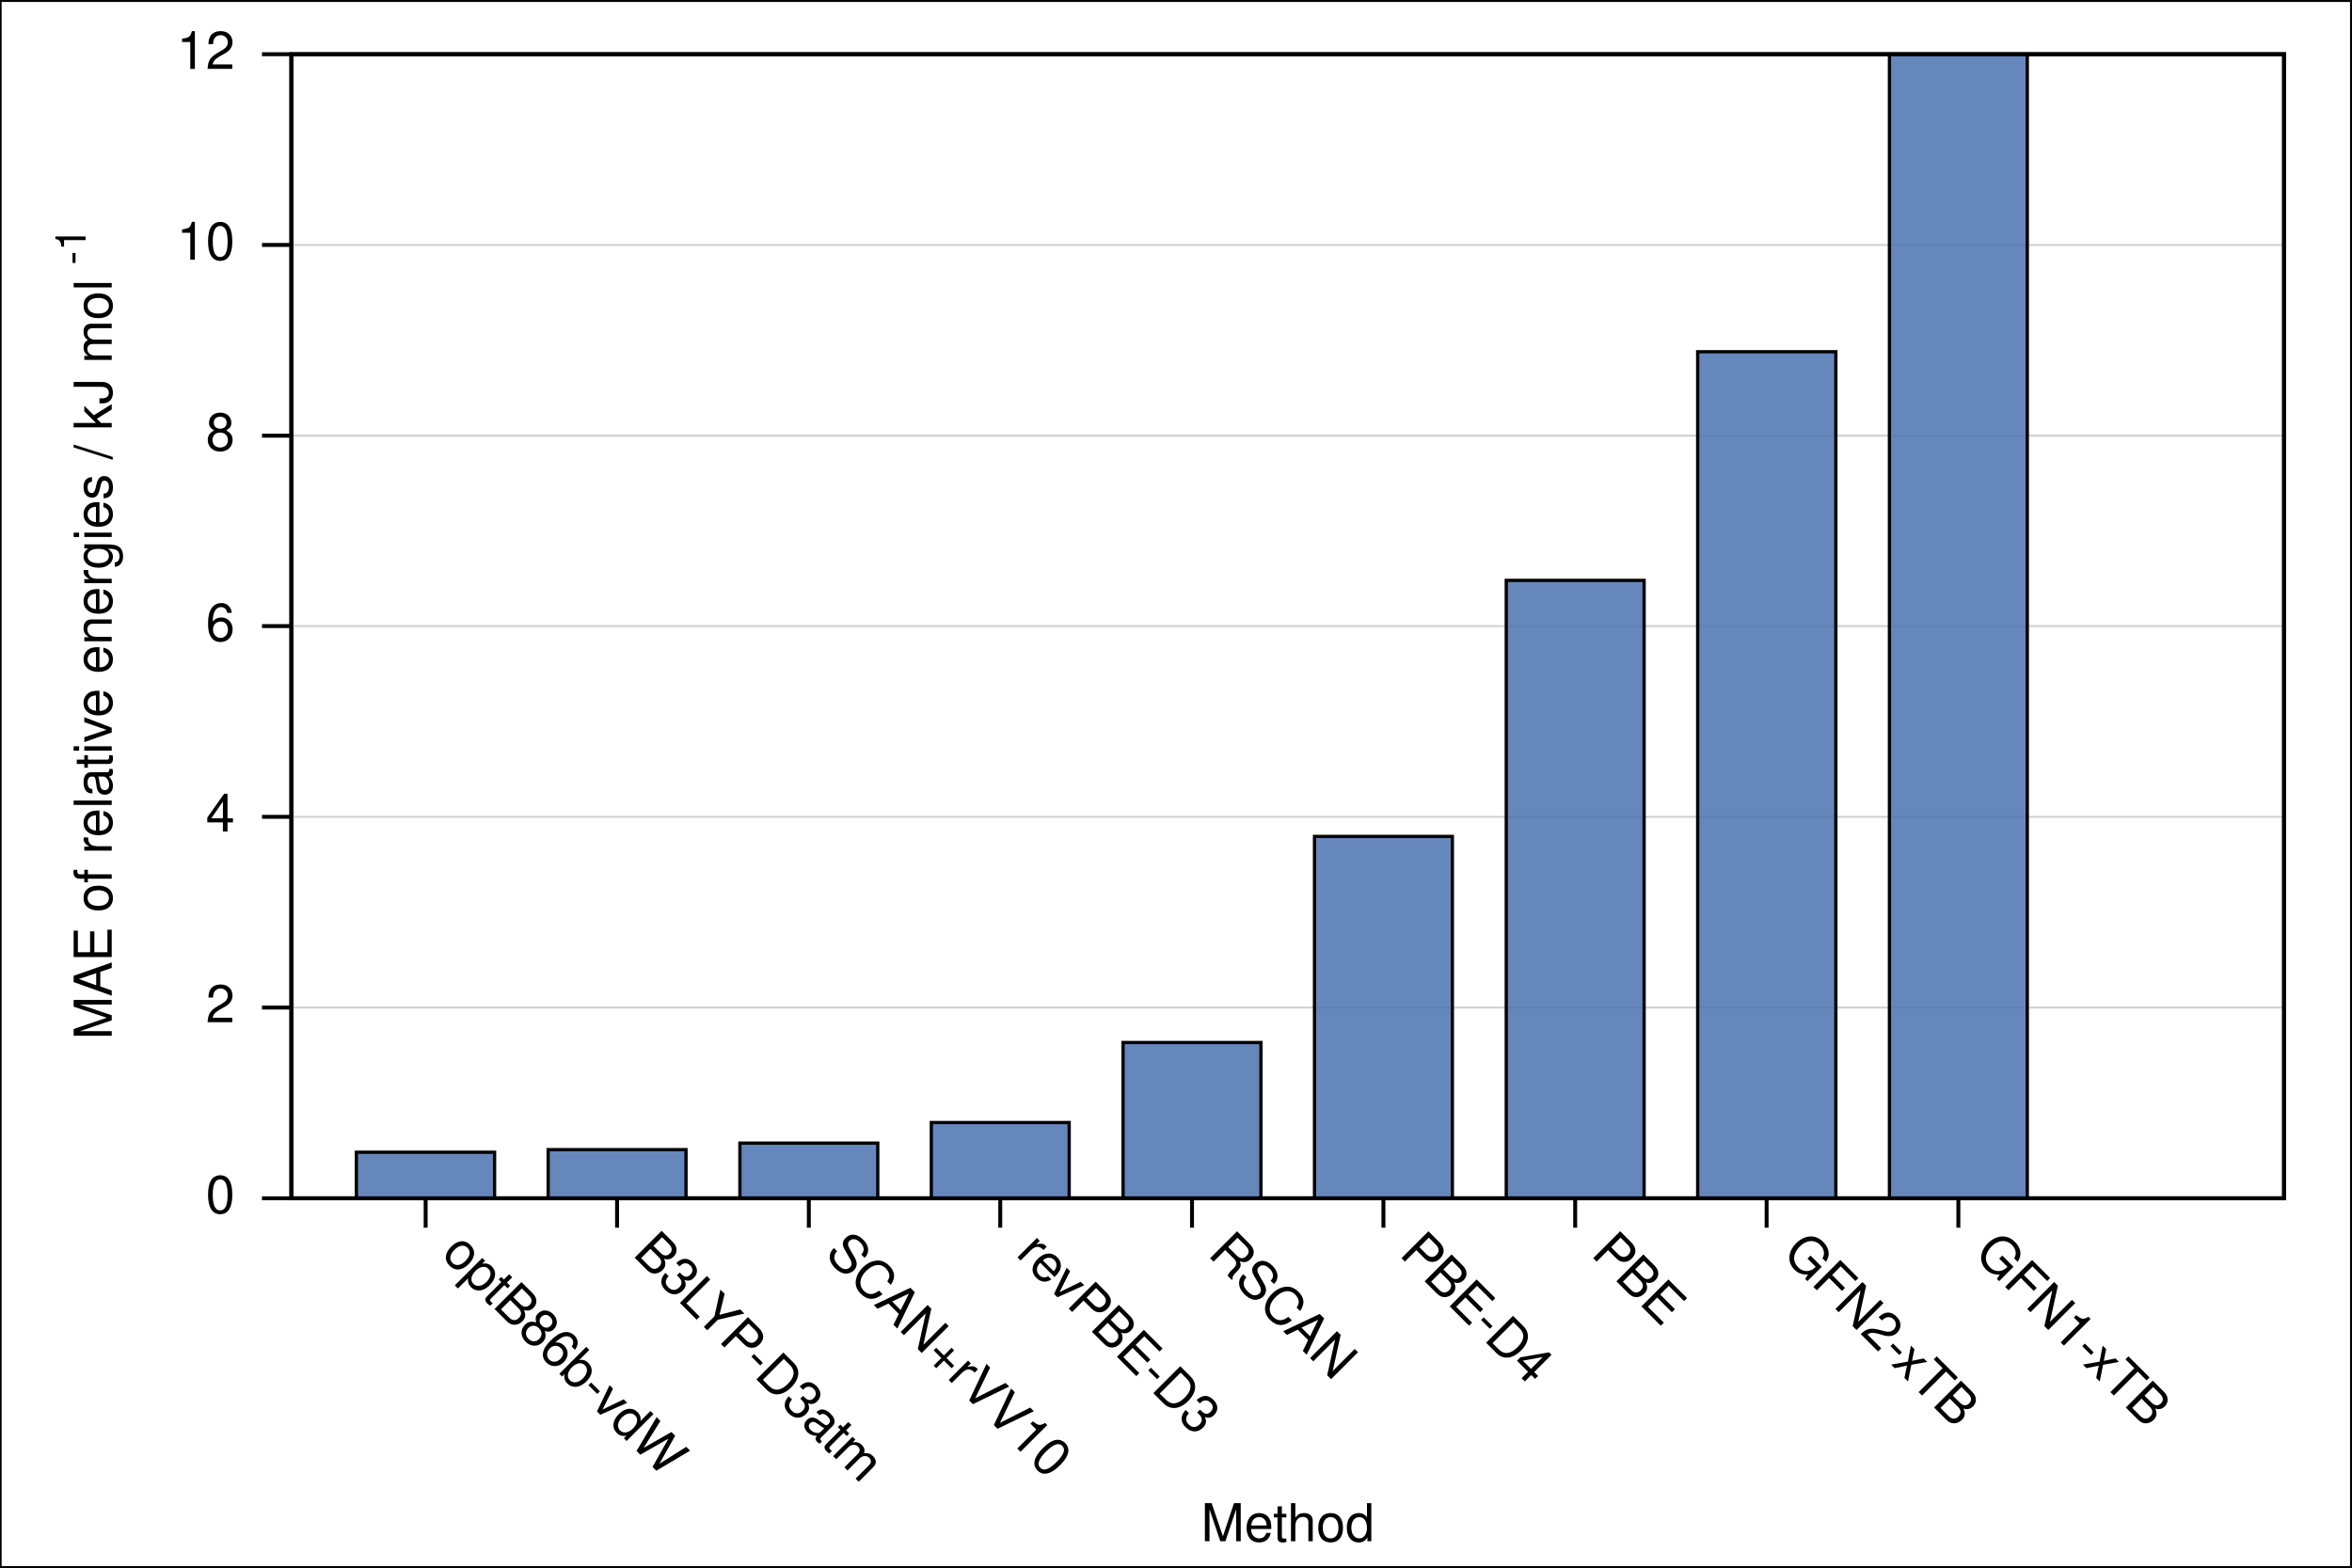
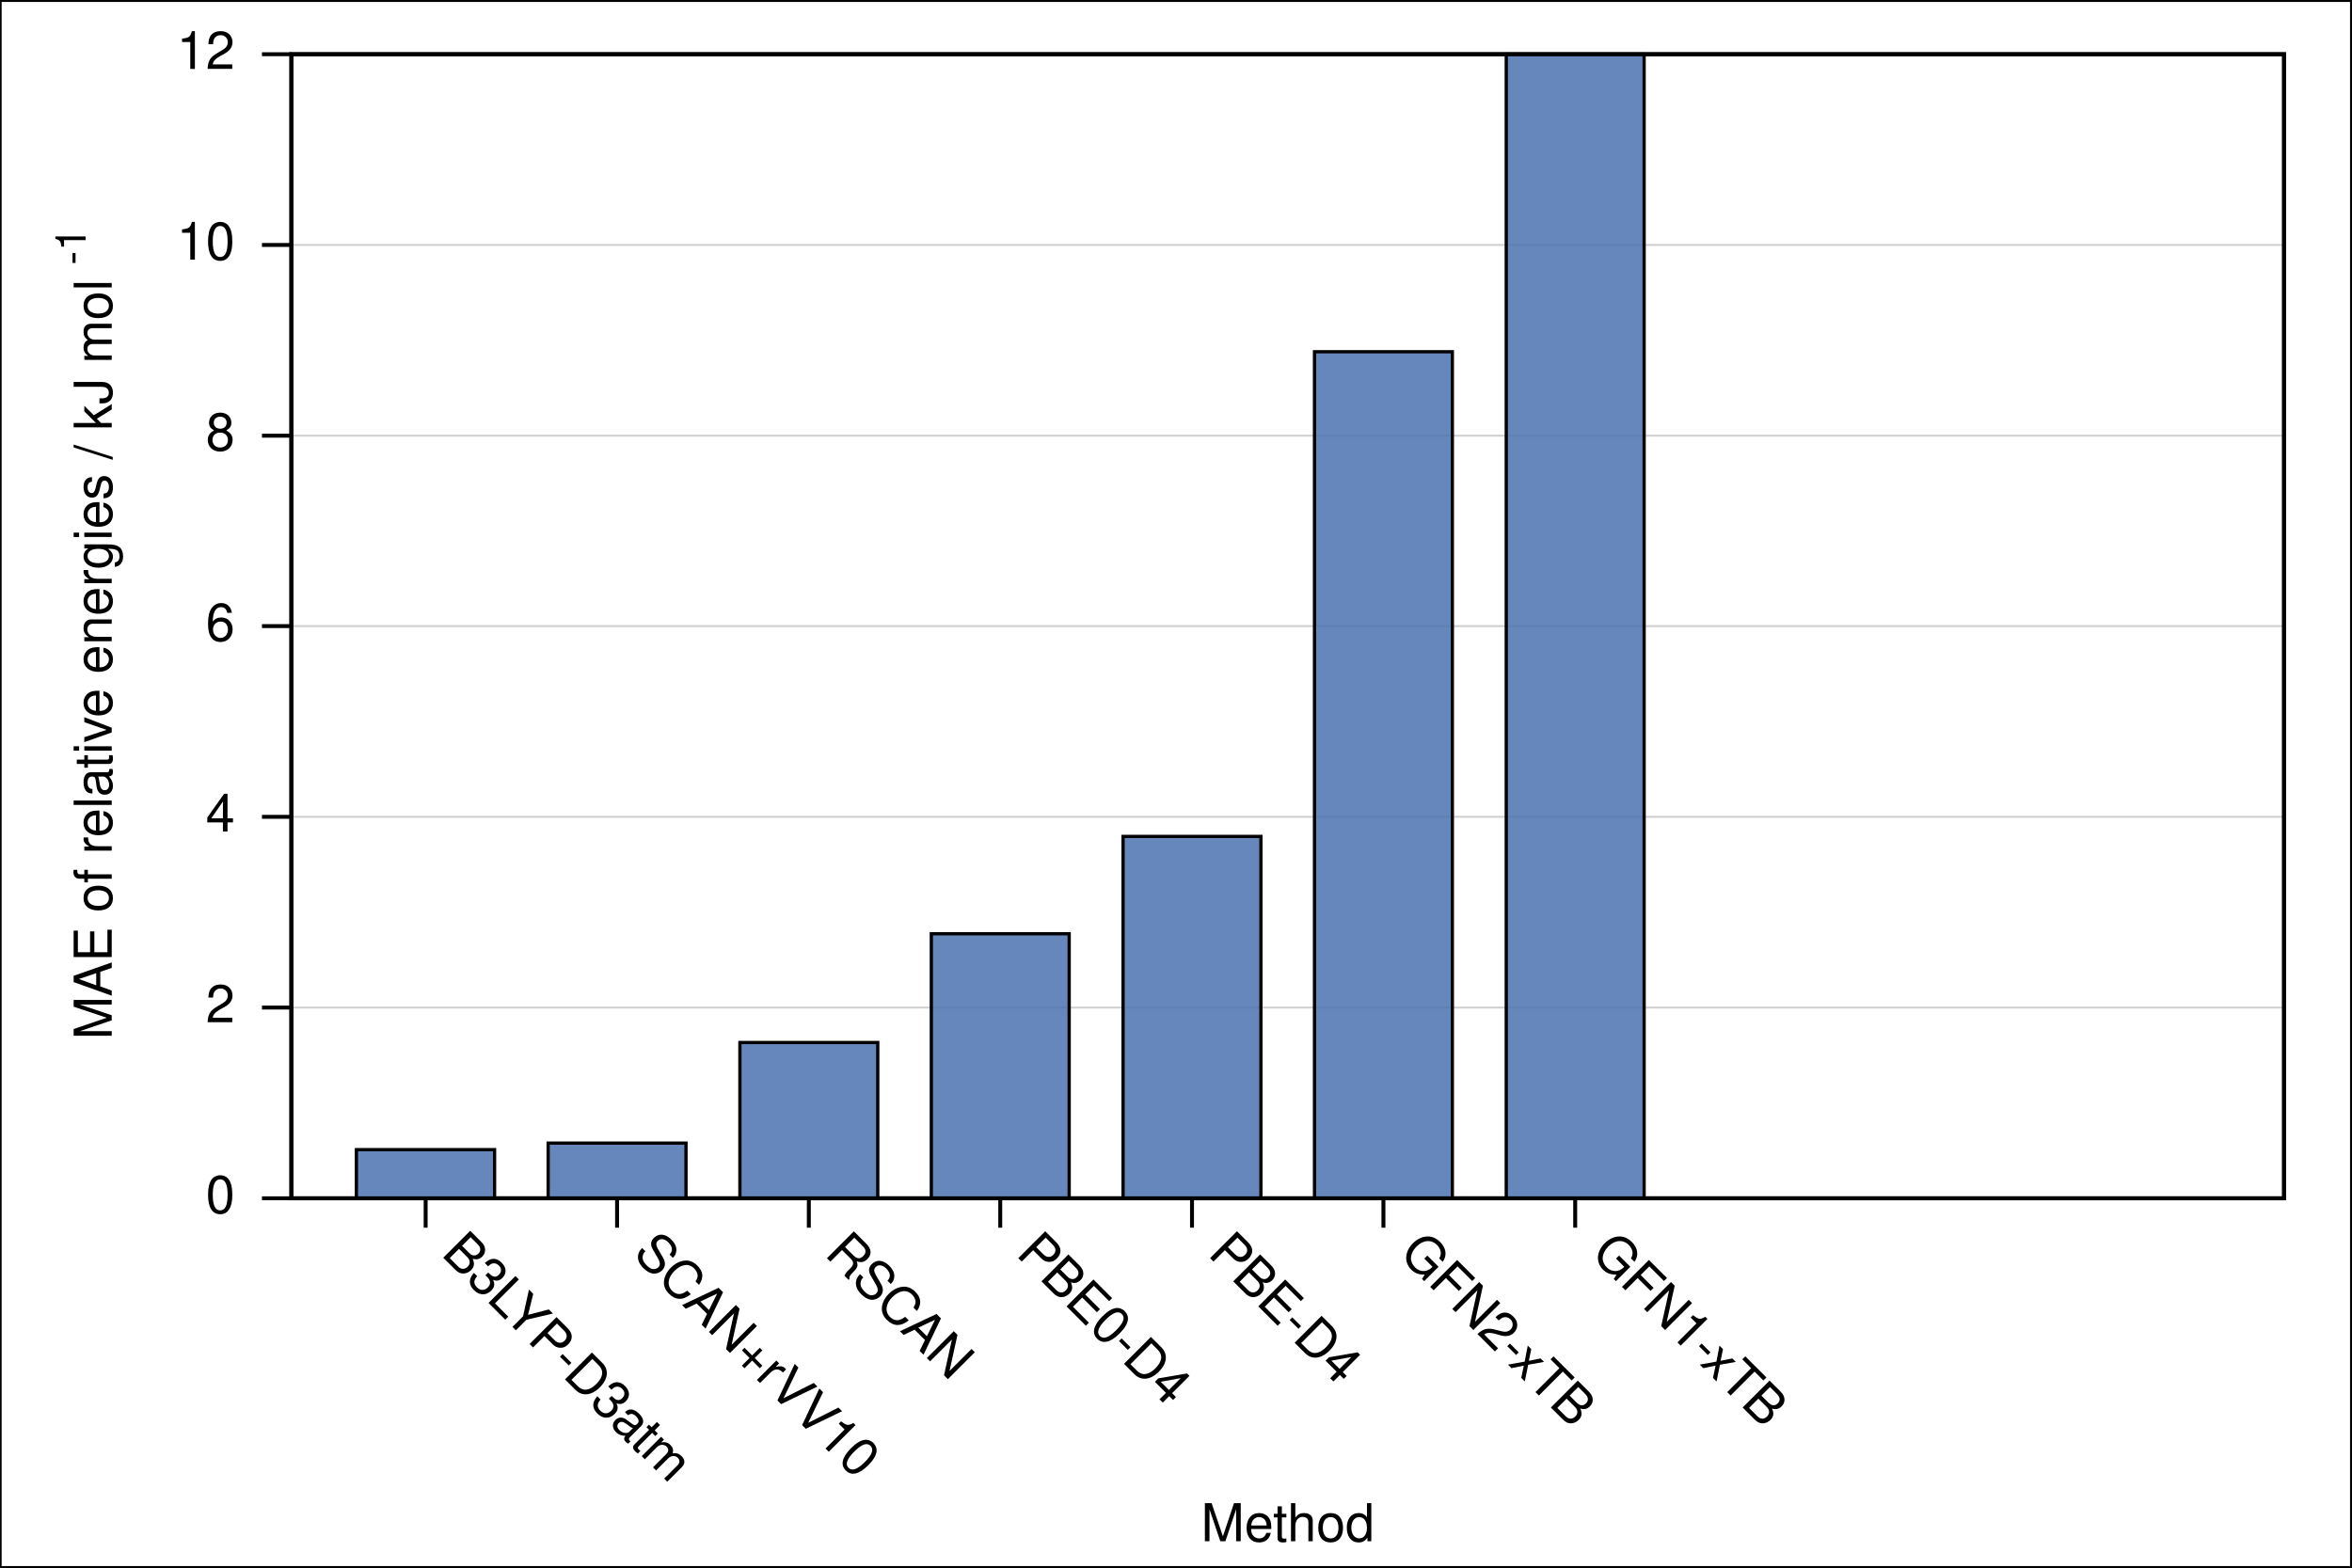
<svg xmlns="http://www.w3.org/2000/svg" xmlns:xlink="http://www.w3.org/1999/xlink" width="720" height="480" viewBox="0 0 720 480">
  <defs>
    <circle id="gpDot" r="0.5" stroke-width="0.5" />
    <path id="gpPt0" stroke-width="0.222" stroke="currentColor" d="M-1,0 h2 M0,-1 v2" />
    <path id="gpPt1" stroke-width="0.222" stroke="currentColor" d="M-1,-1 L1,1 M1,-1 L-1,1" />
    <path id="gpPt2" stroke-width="0.222" stroke="currentColor" d="M-1,0 L1,0 M0,-1 L0,1 M-1,-1 L1,1 M-1,1 L1,-1" />
    <rect id="gpPt3" stroke-width="0.222" stroke="currentColor" x="-1" y="-1" width="2" height="2" />
    <rect id="gpPt4" stroke-width="0.222" stroke="currentColor" fill="currentColor" x="-1" y="-1" width="2" height="2" />
    <circle id="gpPt5" stroke-width="0.222" stroke="currentColor" cx="0" cy="0" r="1" />
    <use xlink:href="#gpPt5" id="gpPt6" fill="currentColor" stroke="none" />
    <path id="gpPt7" stroke-width="0.222" stroke="currentColor" d="M0,-1.33 L-1.33,0.67 L1.33,0.67 z" />
    <use xlink:href="#gpPt7" id="gpPt8" fill="currentColor" stroke="none" />
    <use xlink:href="#gpPt7" id="gpPt9" stroke="currentColor" transform="rotate(180)" />
    <use xlink:href="#gpPt9" id="gpPt10" fill="currentColor" stroke="none" />
    <use xlink:href="#gpPt3" id="gpPt11" stroke="currentColor" transform="rotate(45)" />
    <use xlink:href="#gpPt11" id="gpPt12" fill="currentColor" stroke="none" />
  </defs>
  <g style="fill:none; color:white; stroke:currentColor; stroke-width:1.00; stroke-linecap:butt; stroke-linejoin:miter">
</g>
  <g style="fill:none; color:black; stroke:currentColor; stroke-width:1.00; stroke-linecap:butt; stroke-linejoin:miter">
    <g style="stroke:none; shape-rendering:crispEdges">
      <polygon fill="rgb(255, 255, 255)" points="0.0,480.0 0.0,0.1 719.9,0.1 719.9,480.0 " />
    </g>
    <path d="M0.0,480.0 L0.0,0.1 L719.9,0.1 L719.9,480.0 L0.0,480.0 " />
  </g>
  <g style="fill:none; color:black; stroke:currentColor; stroke-width:1.20; stroke-linecap:butt; stroke-linejoin:miter">
</g>
  <g style="fill:none; color:black; stroke:currentColor; stroke-width:0.60; stroke-linecap:butt; stroke-linejoin:miter">
</g>
  <g style="fill:none; color:gray; stroke:currentColor; stroke-width:0.60; stroke-linecap:butt; stroke-linejoin:miter">
    <path stroke="rgb(208, 208, 208)" d="M89.2,366.9 L699.2,366.9 " />
  </g>
  <g style="fill:none; color:gray; stroke:rgb(208, 208, 208); stroke-width:1.20; stroke-linecap:butt; stroke-linejoin:miter">
</g>
  <g style="fill:none; color:black; stroke:currentColor; stroke-width:1.20; stroke-linecap:butt; stroke-linejoin:miter">
    <path d="M89.2,366.9 L80.2,366.9 " />
    <g transform="translate(71.9,371.4)" style="stroke:none; fill:black; font-family:Helvetica; font-size:12.00pt; text-anchor:end">
      <text>
        <tspan> 0</tspan>
      </text>
    </g>
  </g>
  <g style="fill:none; color:black; stroke:currentColor; stroke-width:0.60; stroke-linecap:butt; stroke-linejoin:miter">
</g>
  <g style="fill:none; color:gray; stroke:currentColor; stroke-width:0.60; stroke-linecap:butt; stroke-linejoin:miter">
    <path stroke="rgb(208, 208, 208)" d="M89.2,308.5 L699.2,308.5 " />
  </g>
  <g style="fill:none; color:gray; stroke:rgb(208, 208, 208); stroke-width:1.20; stroke-linecap:butt; stroke-linejoin:miter">
</g>
  <g style="fill:none; color:black; stroke:currentColor; stroke-width:1.20; stroke-linecap:butt; stroke-linejoin:miter">
    <path d="M89.2,308.5 L80.2,308.5 " />
    <g transform="translate(71.9,313.0)" style="stroke:none; fill:black; font-family:Helvetica; font-size:12.00pt; text-anchor:end">
      <text>
        <tspan> 2</tspan>
      </text>
    </g>
  </g>
  <g style="fill:none; color:black; stroke:currentColor; stroke-width:0.60; stroke-linecap:butt; stroke-linejoin:miter">
</g>
  <g style="fill:none; color:gray; stroke:currentColor; stroke-width:0.60; stroke-linecap:butt; stroke-linejoin:miter">
    <path stroke="rgb(208, 208, 208)" d="M89.2,250.1 L699.2,250.1 " />
  </g>
  <g style="fill:none; color:gray; stroke:rgb(208, 208, 208); stroke-width:1.20; stroke-linecap:butt; stroke-linejoin:miter">
</g>
  <g style="fill:none; color:black; stroke:currentColor; stroke-width:1.20; stroke-linecap:butt; stroke-linejoin:miter">
    <path d="M89.2,250.1 L80.2,250.1 " />
    <g transform="translate(71.9,254.6)" style="stroke:none; fill:black; font-family:Helvetica; font-size:12.00pt; text-anchor:end">
      <text>
        <tspan> 4</tspan>
      </text>
    </g>
  </g>
  <g style="fill:none; color:black; stroke:currentColor; stroke-width:0.60; stroke-linecap:butt; stroke-linejoin:miter">
</g>
  <g style="fill:none; color:gray; stroke:currentColor; stroke-width:0.60; stroke-linecap:butt; stroke-linejoin:miter">
    <path stroke="rgb(208, 208, 208)" d="M89.2,191.7 L699.2,191.7 " />
  </g>
  <g style="fill:none; color:gray; stroke:rgb(208, 208, 208); stroke-width:1.20; stroke-linecap:butt; stroke-linejoin:miter">
</g>
  <g style="fill:none; color:black; stroke:currentColor; stroke-width:1.20; stroke-linecap:butt; stroke-linejoin:miter">
    <path d="M89.2,191.7 L80.2,191.7 " />
    <g transform="translate(71.9,196.2)" style="stroke:none; fill:black; font-family:Helvetica; font-size:12.00pt; text-anchor:end">
      <text>
        <tspan> 6</tspan>
      </text>
    </g>
  </g>
  <g style="fill:none; color:black; stroke:currentColor; stroke-width:0.60; stroke-linecap:butt; stroke-linejoin:miter">
</g>
  <g style="fill:none; color:gray; stroke:currentColor; stroke-width:0.60; stroke-linecap:butt; stroke-linejoin:miter">
    <path stroke="rgb(208, 208, 208)" d="M89.2,133.4 L699.2,133.4 " />
  </g>
  <g style="fill:none; color:gray; stroke:rgb(208, 208, 208); stroke-width:1.20; stroke-linecap:butt; stroke-linejoin:miter">
</g>
  <g style="fill:none; color:black; stroke:currentColor; stroke-width:1.20; stroke-linecap:butt; stroke-linejoin:miter">
    <path d="M89.2,133.4 L80.2,133.4 " />
    <g transform="translate(71.9,137.9)" style="stroke:none; fill:black; font-family:Helvetica; font-size:12.00pt; text-anchor:end">
      <text>
        <tspan> 8</tspan>
      </text>
    </g>
  </g>
  <g style="fill:none; color:black; stroke:currentColor; stroke-width:0.60; stroke-linecap:butt; stroke-linejoin:miter">
</g>
  <g style="fill:none; color:gray; stroke:currentColor; stroke-width:0.60; stroke-linecap:butt; stroke-linejoin:miter">
    <path stroke="rgb(208, 208, 208)" d="M89.2,75.0 L699.2,75.0 " />
  </g>
  <g style="fill:none; color:gray; stroke:rgb(208, 208, 208); stroke-width:1.20; stroke-linecap:butt; stroke-linejoin:miter">
</g>
  <g style="fill:none; color:black; stroke:currentColor; stroke-width:1.20; stroke-linecap:butt; stroke-linejoin:miter">
    <path d="M89.2,75.0 L80.2,75.0 " />
    <g transform="translate(71.9,79.5)" style="stroke:none; fill:black; font-family:Helvetica; font-size:12.00pt; text-anchor:end">
      <text>
        <tspan> 10</tspan>
      </text>
    </g>
  </g>
  <g style="fill:none; color:black; stroke:currentColor; stroke-width:0.60; stroke-linecap:butt; stroke-linejoin:miter">
</g>
  <g style="fill:none; color:gray; stroke:currentColor; stroke-width:0.60; stroke-linecap:butt; stroke-linejoin:miter">
    <path stroke="rgb(208, 208, 208)" d="M89.2,16.6 L699.2,16.6 " />
  </g>
  <g style="fill:none; color:gray; stroke:rgb(208, 208, 208); stroke-width:1.20; stroke-linecap:butt; stroke-linejoin:miter">
</g>
  <g style="fill:none; color:black; stroke:currentColor; stroke-width:1.20; stroke-linecap:butt; stroke-linejoin:miter">
    <path d="M89.2,16.6 L80.2,16.6 " />
    <g transform="translate(71.9,21.1)" style="stroke:none; fill:black; font-family:Helvetica; font-size:12.00pt; text-anchor:end">
      <text>
        <tspan> 12</tspan>
      </text>
    </g>
    <path d="M130.3,366.9 L130.3,375.9 " />
    <g transform="translate(134.8,384.2) rotate(45)" style="stroke:none; fill:black; font-family:Helvetica; font-size:12.00pt; text-anchor:start">
      <text>
-         <tspan>optB86b-vdW</tspan>
+         <tspan>B3LYP-D3atm</tspan>
      </text>
    </g>
    <path d="M188.9,366.9 L188.9,375.9 " />
    <g transform="translate(193.4,384.2) rotate(45)" style="stroke:none; fill:black; font-family:Helvetica; font-size:12.00pt; text-anchor:start">
      <text>
-         <tspan>B3LYP-D3atm</tspan>
+         <tspan>SCAN+rVV10</tspan>
      </text>
    </g>
    <path d="M247.6,366.9 L247.6,375.9 " />
    <g transform="translate(252.1,384.2) rotate(45)" style="stroke:none; fill:black; font-family:Helvetica; font-size:12.00pt; text-anchor:start">
      <text>
-         <tspan>SCAN+rVV10</tspan>
+         <tspan>RSCAN</tspan>
      </text>
    </g>
    <path d="M306.2,366.9 L306.2,375.9 " />
    <g transform="translate(310.7,384.2) rotate(45)" style="stroke:none; fill:black; font-family:Helvetica; font-size:12.00pt; text-anchor:start">
      <text>
-         <tspan>revPBE-D3</tspan>
+         <tspan>PBE0-D4</tspan>
      </text>
    </g>
    <path d="M364.9,366.9 L364.9,375.9 " />
    <g transform="translate(369.4,384.2) rotate(45)" style="stroke:none; fill:black; font-family:Helvetica; font-size:12.00pt; text-anchor:start">
      <text>
-         <tspan>RSCAN</tspan>
+         <tspan>PBE-D4</tspan>
      </text>
    </g>
    <path d="M423.5,366.9 L423.5,375.9 " />
    <g transform="translate(428.0,384.2) rotate(45)" style="stroke:none; fill:black; font-family:Helvetica; font-size:12.00pt; text-anchor:start">
      <text>
-         <tspan>PBE-D4</tspan>
+         <tspan>GFN2-xTB</tspan>
      </text>
    </g>
    <path d="M482.2,366.9 L482.2,375.9 " />
    <g transform="translate(486.7,384.2) rotate(45)" style="stroke:none; fill:black; font-family:Helvetica; font-size:12.00pt; text-anchor:start">
-       <text>
-         <tspan>PBE</tspan>
-       </text>
-     </g>
-     <path d="M540.8,366.9 L540.8,375.9 " />
-     <g transform="translate(545.3,384.2) rotate(45)" style="stroke:none; fill:black; font-family:Helvetica; font-size:12.00pt; text-anchor:start">
-       <text>
-         <tspan>GFN2-xTB</tspan>
-       </text>
-     </g>
-     <path d="M599.5,366.9 L599.5,375.9 " />
-     <g transform="translate(604.0,384.2) rotate(45)" style="stroke:none; fill:black; font-family:Helvetica; font-size:12.00pt; text-anchor:start">
      <text>
        <tspan>GFN1-xTB</tspan>
      </text>
    </g>
    <path d="M89.2,16.6 L89.2,366.9 L699.2,366.9 L699.2,16.6 L89.2,16.6 Z " />
    <g transform="translate(34.2,191.8) rotate(-90)" style="stroke:none; fill:black; font-family:Helvetica; font-size:12.00pt; text-anchor:middle">
      <text>
        <tspan>MAE of relative energies / kJ mol</tspan>
        <tspan font-size="9.6pt" dy="-6.00pt">-1</tspan>
        <tspan font-size="12.0pt" dy="6.00pt" />
      </text>
    </g>
    <g transform="translate(394.2,471.9)" style="stroke:none; fill:black; font-family:Helvetica; font-size:12.00pt; text-anchor:middle">
      <text>
        <tspan>Method</tspan>
      </text>
    </g>
  </g>
  <g style="fill:none; color:black; stroke:currentColor; stroke-width:1.00; stroke-linecap:butt; stroke-linejoin:miter">
</g>
  <g style="fill:none; color:red; stroke:currentColor; stroke-width:1.00; stroke-linecap:butt; stroke-linejoin:miter">
    <g style="stroke:none; shape-rendering:crispEdges">
-       <polygon fill="rgb( 76, 114, 176)" fill-opacity="0.85" points="109.1,366.9 109.1,352.7 151.5,352.7 151.5,366.9 " />
-     </g>
-   </g>
-   <g style="fill:none; color:black; stroke:currentColor; stroke-width:1.00; stroke-linecap:butt; stroke-linejoin:miter">
-     <path d="M109.1,366.9 L109.1,352.8 L151.4,352.8 L151.4,366.9 L109.1,366.9 Z " />
-   </g>
-   <g style="fill:none; color:red; stroke:currentColor; stroke-width:1.00; stroke-linecap:butt; stroke-linejoin:miter">
-     <g style="stroke:none; shape-rendering:crispEdges">
-       <polygon fill="rgb( 76, 114, 176)" fill-opacity="0.85" points="167.8,366.9 167.8,351.9 210.1,351.9 210.1,366.9 " />
-     </g>
-   </g>
-   <g style="fill:none; color:black; stroke:currentColor; stroke-width:1.00; stroke-linecap:butt; stroke-linejoin:miter">
-     <path d="M167.8,366.9 L167.8,352.0 L210.0,352.0 L210.0,366.9 L167.8,366.9 Z " />
-   </g>
-   <g style="fill:none; color:red; stroke:currentColor; stroke-width:1.00; stroke-linecap:butt; stroke-linejoin:miter">
-     <g style="stroke:none; shape-rendering:crispEdges">
-       <polygon fill="rgb( 76, 114, 176)" fill-opacity="0.85" points="226.5,366.9 226.5,349.9 268.8,349.9 268.8,366.9 " />
-     </g>
-   </g>
-   <g style="fill:none; color:black; stroke:currentColor; stroke-width:1.00; stroke-linecap:butt; stroke-linejoin:miter">
-     <path d="M226.5,366.9 L226.5,350.0 L268.7,350.0 L268.7,366.9 L226.5,366.9 Z " />
-   </g>
-   <g style="fill:none; color:red; stroke:currentColor; stroke-width:1.00; stroke-linecap:butt; stroke-linejoin:miter">
-     <g style="stroke:none; shape-rendering:crispEdges">
-       <polygon fill="rgb( 76, 114, 176)" fill-opacity="0.85" points="285.1,366.9 285.1,343.6 327.4,343.6 327.4,366.9 " />
-     </g>
-   </g>
-   <g style="fill:none; color:black; stroke:currentColor; stroke-width:1.00; stroke-linecap:butt; stroke-linejoin:miter">
-     <path d="M285.1,366.9 L285.1,343.7 L327.3,343.7 L327.3,366.9 L285.1,366.9 Z " />
-   </g>
-   <g style="fill:none; color:red; stroke:currentColor; stroke-width:1.00; stroke-linecap:butt; stroke-linejoin:miter">
-     <g style="stroke:none; shape-rendering:crispEdges">
-       <polygon fill="rgb( 76, 114, 176)" fill-opacity="0.85" points="343.8,366.9 343.8,319.1 386.1,319.1 386.1,366.9 " />
-     </g>
-   </g>
-   <g style="fill:none; color:black; stroke:currentColor; stroke-width:1.00; stroke-linecap:butt; stroke-linejoin:miter">
-     <path d="M343.8,366.9 L343.8,319.2 L386.0,319.2 L386.0,366.9 L343.8,366.9 Z " />
-   </g>
-   <g style="fill:none; color:red; stroke:currentColor; stroke-width:1.00; stroke-linecap:butt; stroke-linejoin:miter">
-     <g style="stroke:none; shape-rendering:crispEdges">
-       <polygon fill="rgb( 76, 114, 176)" fill-opacity="0.85" points="402.4,366.9 402.4,256.0 444.7,256.0 444.7,366.9 " />
-     </g>
-   </g>
-   <g style="fill:none; color:black; stroke:currentColor; stroke-width:1.00; stroke-linecap:butt; stroke-linejoin:miter">
-     <path d="M402.4,366.9 L402.4,256.1 L444.6,256.1 L444.6,366.9 L402.4,366.9 Z " />
-   </g>
-   <g style="fill:none; color:red; stroke:currentColor; stroke-width:1.00; stroke-linecap:butt; stroke-linejoin:miter">
-     <g style="stroke:none; shape-rendering:crispEdges">
-       <polygon fill="rgb( 76, 114, 176)" fill-opacity="0.85" points="461.1,366.9 461.1,177.6 503.4,177.6 503.4,366.9 " />
-     </g>
-   </g>
-   <g style="fill:none; color:black; stroke:currentColor; stroke-width:1.00; stroke-linecap:butt; stroke-linejoin:miter">
-     <path d="M461.1,366.9 L461.1,177.7 L503.3,177.7 L503.3,366.9 L461.1,366.9 Z " />
-   </g>
-   <g style="fill:none; color:red; stroke:currentColor; stroke-width:1.00; stroke-linecap:butt; stroke-linejoin:miter">
-     <g style="stroke:none; shape-rendering:crispEdges">
-       <polygon fill="rgb( 76, 114, 176)" fill-opacity="0.85" points="519.7,366.9 519.7,107.6 562.1,107.6 562.1,366.9 " />
-     </g>
-   </g>
-   <g style="fill:none; color:black; stroke:currentColor; stroke-width:1.00; stroke-linecap:butt; stroke-linejoin:miter">
-     <path d="M519.7,366.9 L519.7,107.7 L562.0,107.7 L562.0,366.9 L519.7,366.9 Z " />
-   </g>
-   <g style="fill:none; color:red; stroke:currentColor; stroke-width:1.00; stroke-linecap:butt; stroke-linejoin:miter">
-     <g style="stroke:none; shape-rendering:crispEdges">
-       <polygon fill="rgb( 76, 114, 176)" fill-opacity="0.85" points="578.4,366.9 578.4,16.5 620.7,16.5 620.7,366.9 " />
-     </g>
-   </g>
-   <g style="fill:none; color:black; stroke:currentColor; stroke-width:1.00; stroke-linecap:butt; stroke-linejoin:miter">
-     <path d="M578.4,366.9 L578.4,16.6 L620.6,16.6 L620.6,366.9 L578.4,366.9 Z " />
+       <polygon fill="rgb( 76, 114, 176)" fill-opacity="0.85" points="109.1,366.9 109.1,351.9 151.5,351.9 151.5,366.9 " />
+     </g>
+   </g>
+   <g style="fill:none; color:black; stroke:currentColor; stroke-width:1.00; stroke-linecap:butt; stroke-linejoin:miter">
+     <path d="M109.1,366.9 L109.1,352.0 L151.4,352.0 L151.4,366.9 L109.1,366.9 Z " />
+   </g>
+   <g style="fill:none; color:red; stroke:currentColor; stroke-width:1.00; stroke-linecap:butt; stroke-linejoin:miter">
+     <g style="stroke:none; shape-rendering:crispEdges">
+       <polygon fill="rgb( 76, 114, 176)" fill-opacity="0.85" points="167.8,366.9 167.8,349.9 210.1,349.9 210.1,366.9 " />
+     </g>
+   </g>
+   <g style="fill:none; color:black; stroke:currentColor; stroke-width:1.00; stroke-linecap:butt; stroke-linejoin:miter">
+     <path d="M167.8,366.9 L167.8,350.0 L210.0,350.0 L210.0,366.9 L167.8,366.9 Z " />
+   </g>
+   <g style="fill:none; color:red; stroke:currentColor; stroke-width:1.00; stroke-linecap:butt; stroke-linejoin:miter">
+     <g style="stroke:none; shape-rendering:crispEdges">
+       <polygon fill="rgb( 76, 114, 176)" fill-opacity="0.85" points="226.5,366.9 226.5,319.1 268.8,319.1 268.8,366.9 " />
+     </g>
+   </g>
+   <g style="fill:none; color:black; stroke:currentColor; stroke-width:1.00; stroke-linecap:butt; stroke-linejoin:miter">
+     <path d="M226.5,366.9 L226.5,319.2 L268.7,319.2 L268.7,366.9 L226.5,366.9 Z " />
+   </g>
+   <g style="fill:none; color:red; stroke:currentColor; stroke-width:1.00; stroke-linecap:butt; stroke-linejoin:miter">
+     <g style="stroke:none; shape-rendering:crispEdges">
+       <polygon fill="rgb( 76, 114, 176)" fill-opacity="0.85" points="285.1,366.9 285.1,285.8 327.4,285.8 327.4,366.9 " />
+     </g>
+   </g>
+   <g style="fill:none; color:black; stroke:currentColor; stroke-width:1.00; stroke-linecap:butt; stroke-linejoin:miter">
+     <path d="M285.1,366.9 L285.1,285.9 L327.3,285.9 L327.3,366.9 L285.1,366.9 Z " />
+   </g>
+   <g style="fill:none; color:red; stroke:currentColor; stroke-width:1.00; stroke-linecap:butt; stroke-linejoin:miter">
+     <g style="stroke:none; shape-rendering:crispEdges">
+       <polygon fill="rgb( 76, 114, 176)" fill-opacity="0.85" points="343.8,366.9 343.8,256.0 386.1,256.0 386.1,366.9 " />
+     </g>
+   </g>
+   <g style="fill:none; color:black; stroke:currentColor; stroke-width:1.00; stroke-linecap:butt; stroke-linejoin:miter">
+     <path d="M343.8,366.9 L343.8,256.1 L386.0,256.1 L386.0,366.9 L343.8,366.9 Z " />
+   </g>
+   <g style="fill:none; color:red; stroke:currentColor; stroke-width:1.00; stroke-linecap:butt; stroke-linejoin:miter">
+     <g style="stroke:none; shape-rendering:crispEdges">
+       <polygon fill="rgb( 76, 114, 176)" fill-opacity="0.85" points="402.4,366.9 402.4,107.6 444.7,107.6 444.7,366.9 " />
+     </g>
+   </g>
+   <g style="fill:none; color:black; stroke:currentColor; stroke-width:1.00; stroke-linecap:butt; stroke-linejoin:miter">
+     <path d="M402.4,366.9 L402.4,107.7 L444.6,107.7 L444.6,366.9 L402.4,366.9 Z " />
+   </g>
+   <g style="fill:none; color:red; stroke:currentColor; stroke-width:1.00; stroke-linecap:butt; stroke-linejoin:miter">
+     <g style="stroke:none; shape-rendering:crispEdges">
+       <polygon fill="rgb( 76, 114, 176)" fill-opacity="0.85" points="461.1,366.9 461.1,16.5 503.4,16.5 503.4,366.9 " />
+     </g>
+   </g>
+   <g style="fill:none; color:black; stroke:currentColor; stroke-width:1.00; stroke-linecap:butt; stroke-linejoin:miter">
+     <path d="M461.1,366.9 L461.1,16.6 L503.3,16.6 L503.3,366.9 L461.1,366.9 Z " />
  </g>
  <g style="fill:none; color:red; stroke:currentColor; stroke-width:1.00; stroke-linecap:butt; stroke-linejoin:miter">
</g>
  <g style="fill:none; color:red; stroke:rgb( 76, 114, 176); stroke-width:1.20; stroke-linecap:butt; stroke-linejoin:miter">
</g>
  <g style="fill:none; color:black; stroke:currentColor; stroke-width:1.20; stroke-linecap:butt; stroke-linejoin:miter">
    <path d="M89.2,16.6 L89.2,366.9 L699.2,366.9 L699.2,16.6 L89.2,16.6 Z " />
  </g>
</svg>
